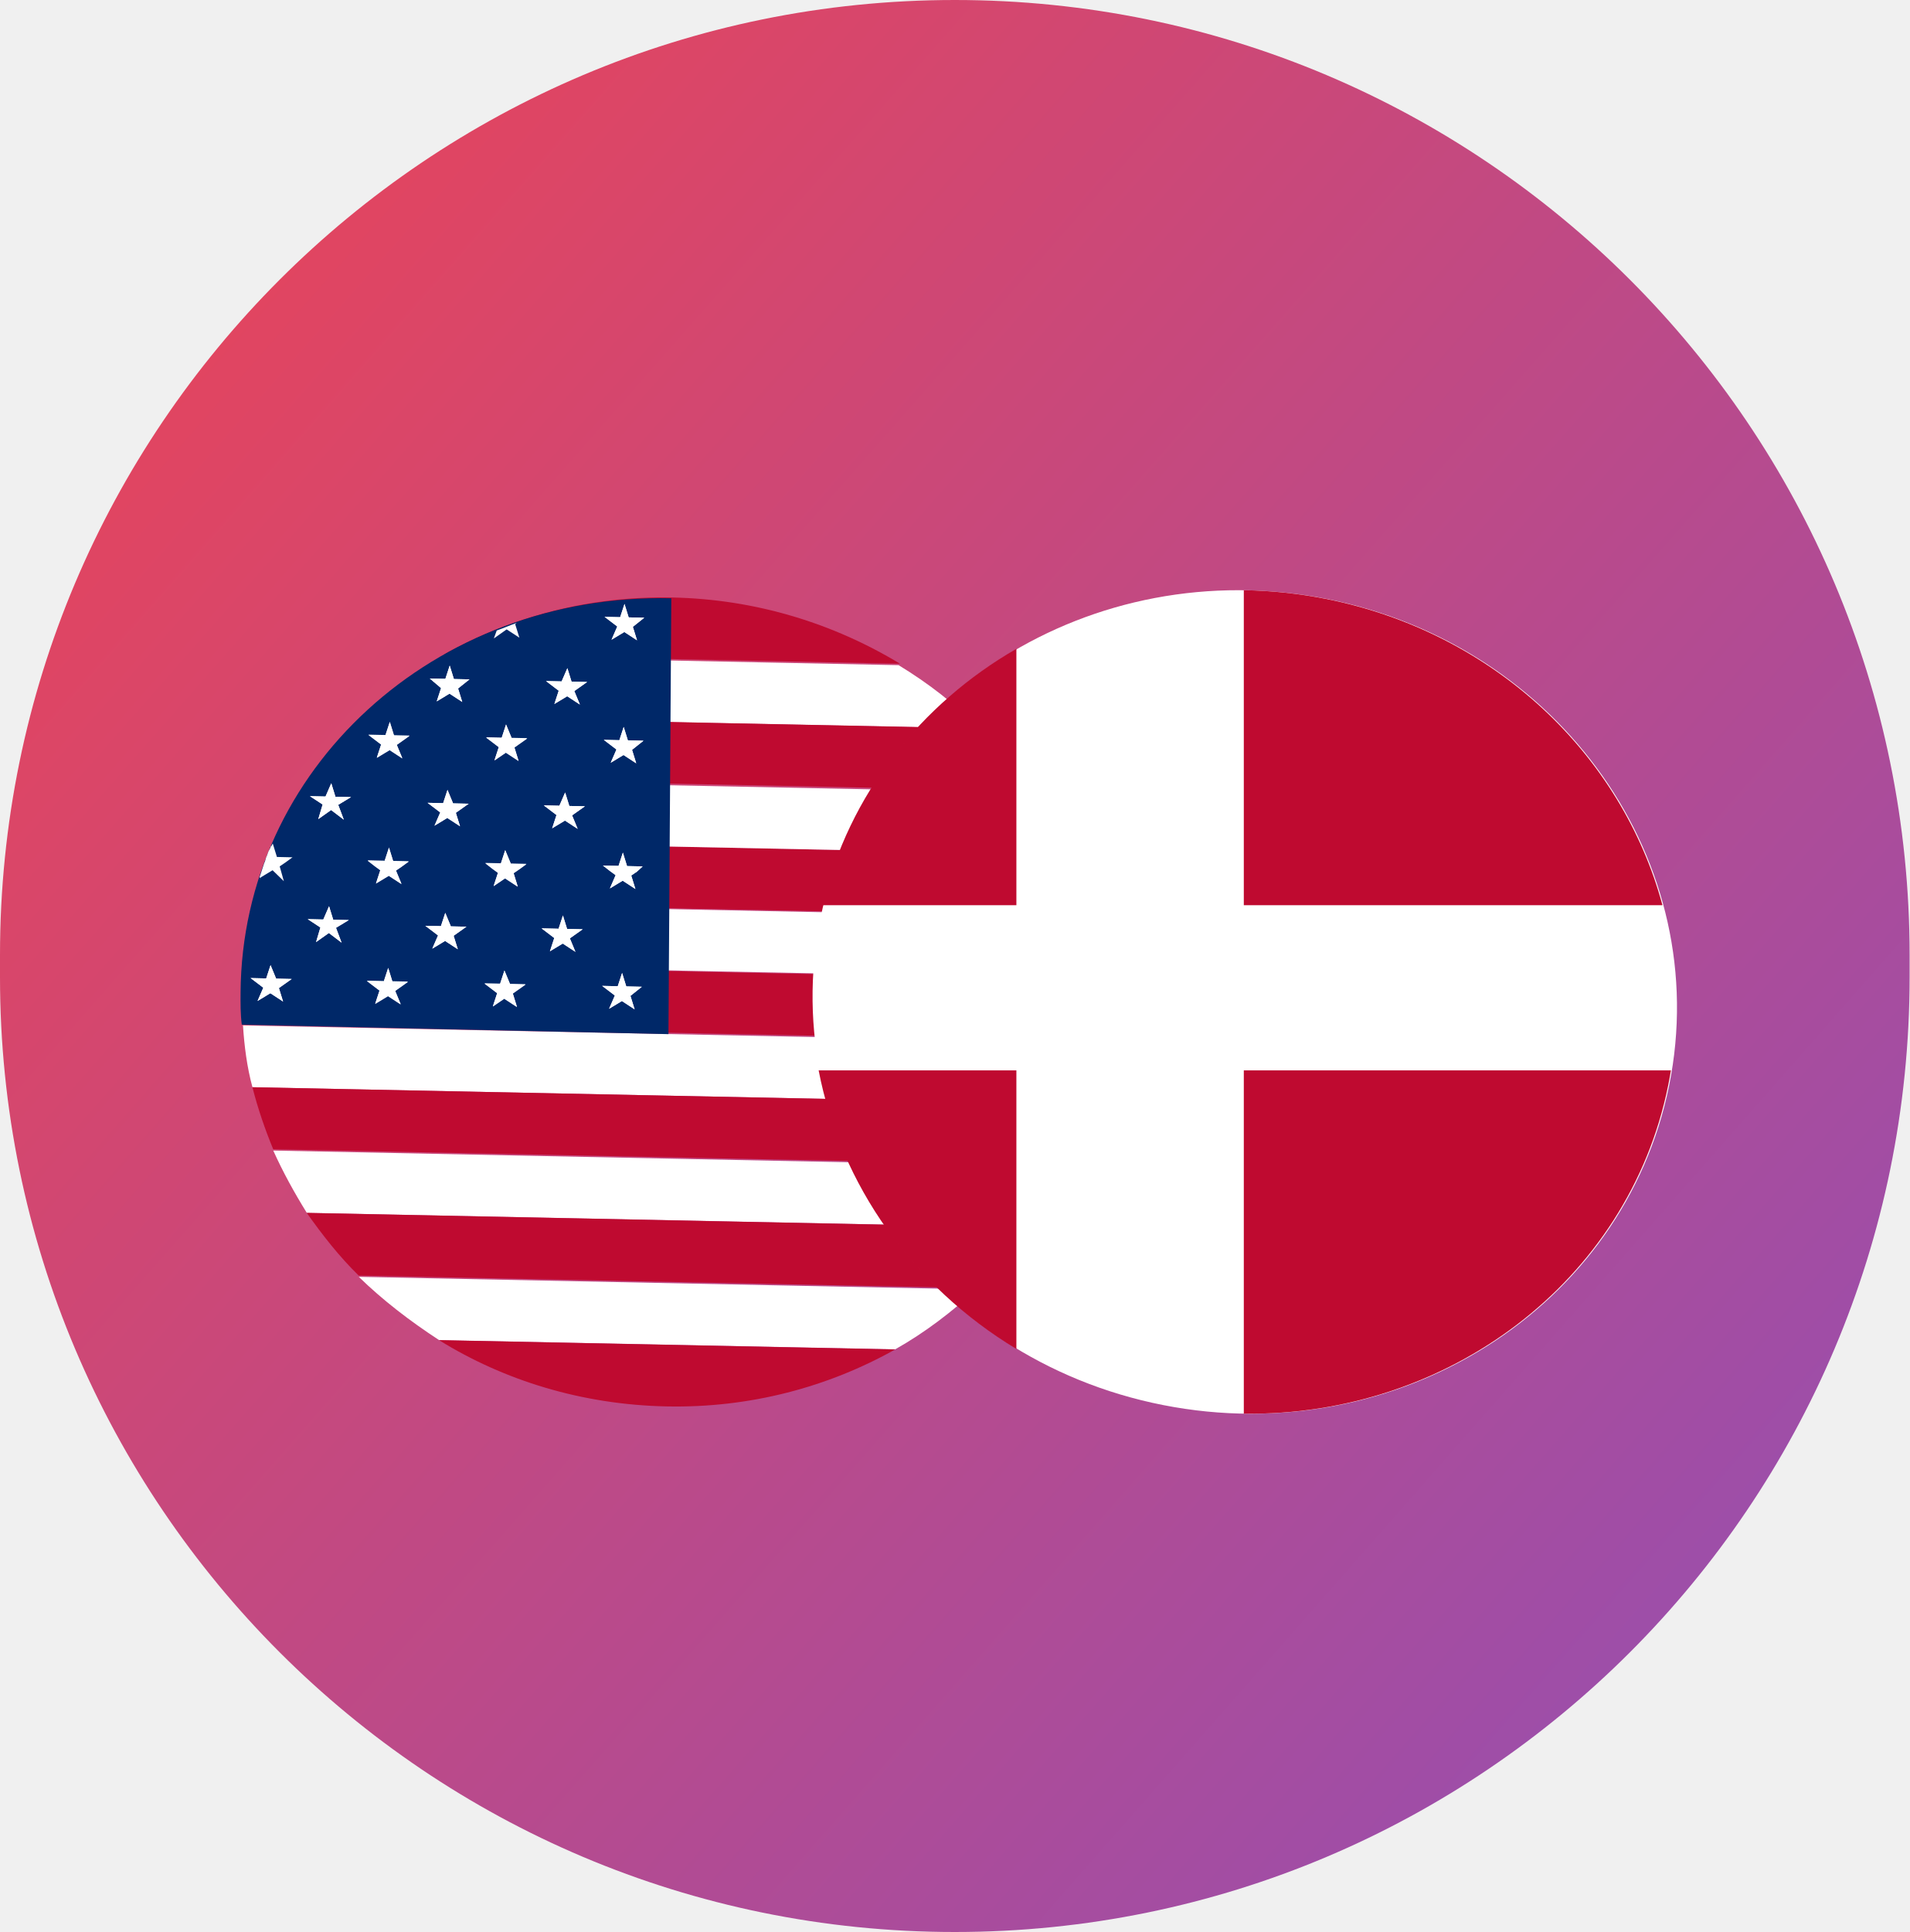
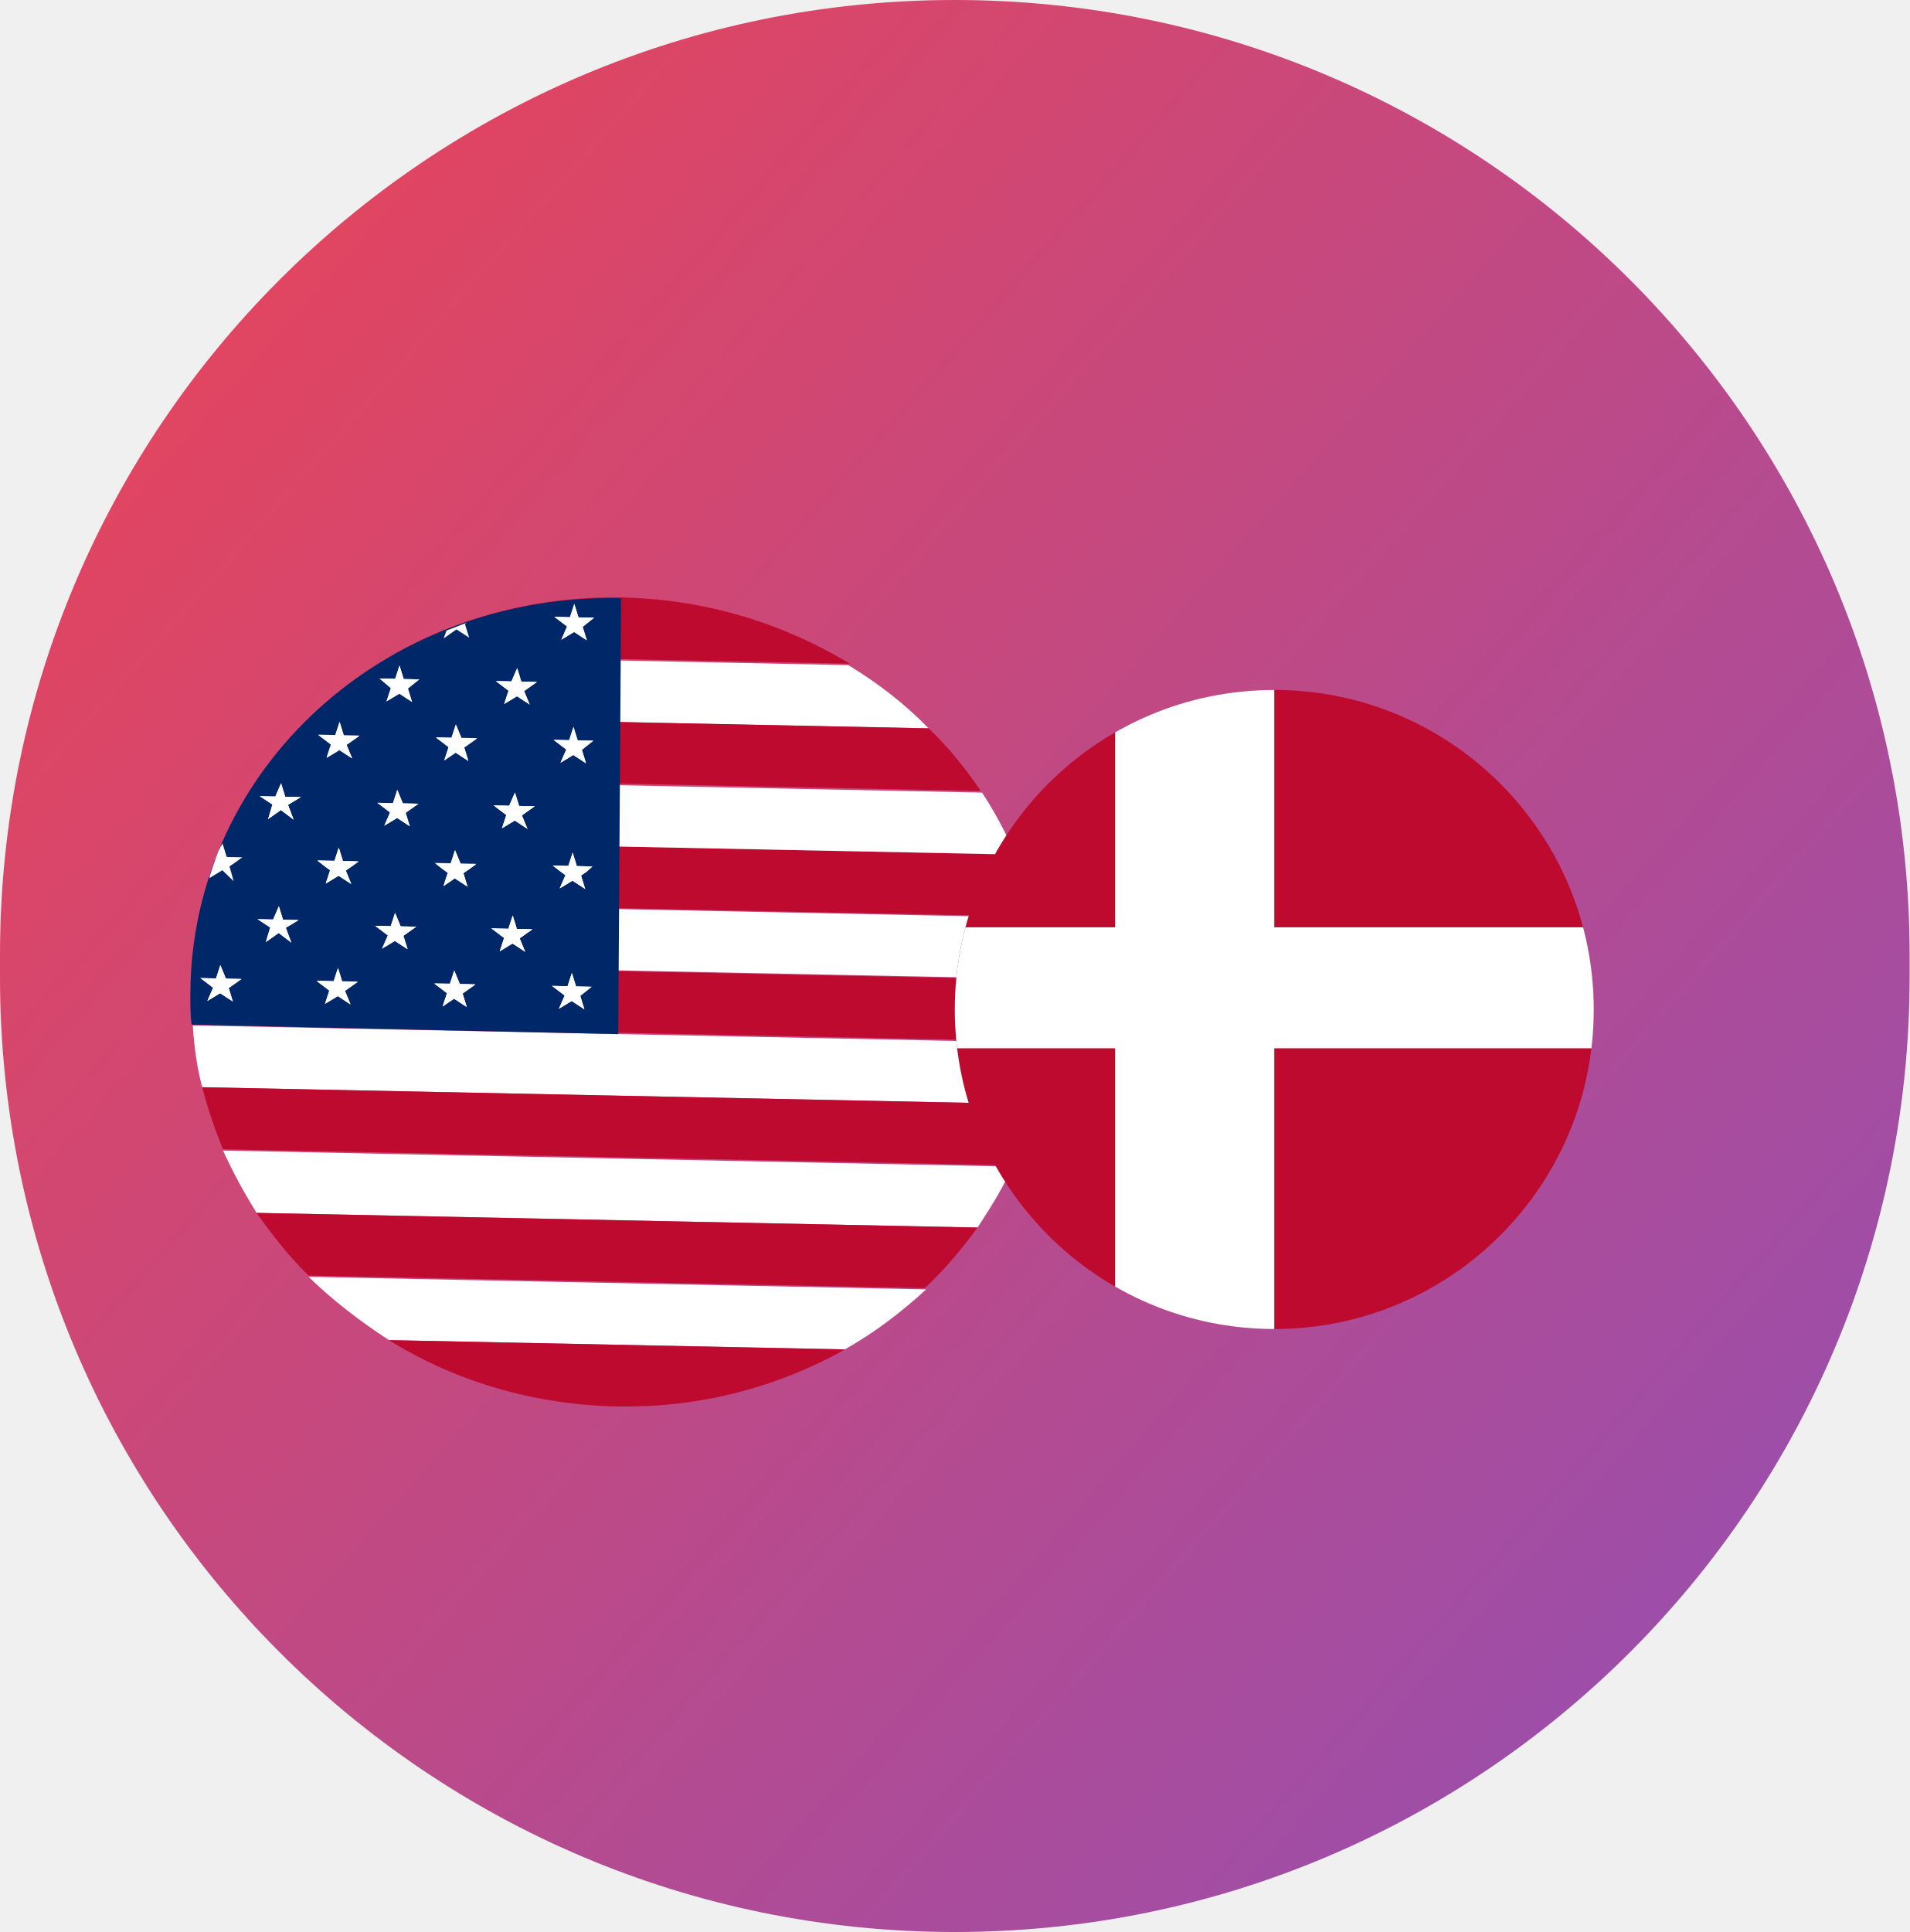
<svg xmlns="http://www.w3.org/2000/svg" width="260" height="263" viewBox="0 0 260 263" fill="none">
  <rect width="260" height="263" rx="130" fill="url(#paint0_linear_15_14454)" />
-   <path d="M34.373 148.001L147.577 150.304C148.368 147.586 148.775 144.677 148.987 141.947L33.083 139.59C33.257 142.327 33.621 145.251 34.373 148.001V148.001ZM41.773 165.103L139.935 167.1C141.69 164.402 143.445 161.703 144.623 158.811L37.205 156.625C38.534 159.569 40.057 162.334 41.773 165.103ZM59.781 182.422L121.879 183.685C125.946 181.398 129.631 178.557 132.931 175.525L48.848 173.814C52.104 176.979 55.749 179.788 59.781 182.422ZM122.351 90.549L60.445 89.29C56.379 91.577 52.694 94.418 49.393 97.45L133.283 99.157C130.028 95.809 126.384 93.001 122.351 90.549Z" fill="white" />
-   <path d="M37.201 156.448L144.822 158.638C145.999 155.927 146.983 153.212 147.775 150.311L34.368 148.003C35.118 150.936 36.063 153.69 37.201 156.448ZM48.845 173.643L132.744 175.35C135.462 172.853 137.797 169.983 139.94 167.109L41.769 165.111C43.869 168.071 46.163 171.036 48.845 173.643ZM90.77 191.453C102.149 191.685 112.779 188.802 121.882 183.699L59.778 182.435C68.612 187.903 79.198 191.218 90.77 191.453V191.453ZM34.55 122.48L147.765 124.783C147.014 121.851 146.07 118.914 144.931 116.338L37.503 114.152C36.326 116.863 35.342 119.578 34.55 122.48V122.48ZM32.916 135.21C32.905 136.668 32.895 138.127 33.079 139.407L149.187 141.77C149.39 140.315 149.399 139.039 149.409 137.581C149.42 136.122 149.43 134.664 149.246 133.383L33.139 131.021C32.935 132.475 32.926 133.752 32.916 135.21ZM49.389 97.436C46.67 99.934 44.335 102.804 42.193 105.678L140.364 107.675C138.264 104.533 135.969 101.751 133.287 99.144L49.389 97.436ZM91.555 81.337C80.176 81.106 69.546 83.989 60.444 89.092L122.548 90.355C113.521 84.884 102.935 81.569 91.555 81.337Z" fill="#BF0A30" />
-   <path d="M33.179 130.925L149.23 133.275C149.058 130.37 148.499 127.639 147.94 124.908L34.588 122.614C33.798 125.317 33.393 128.029 33.179 130.925V130.925ZM37.541 114.152L145.109 116.33C143.781 113.402 142.259 110.47 140.543 107.897L42.227 105.907C40.474 108.409 38.911 111.279 37.541 114.152V114.152Z" fill="white" />
-   <path d="M91.4 81.443C59.169 80.727 32.954 104.719 32.755 135.114C32.745 136.57 32.736 138.026 32.919 139.486L91.012 140.776L91.4 81.443Z" fill="#002868" />
-   <path d="M36.548 116.268C36.547 116.45 36.353 116.627 36.352 116.809L36.548 116.268ZM35.958 118.075C35.761 118.617 35.564 119.158 35.367 119.882L35.958 118.075ZM38.541 136.336L36.811 135.206L35.066 136.259L35.85 134.456L34.122 133.143L36.245 133.191L36.836 131.383L37.596 133.221L39.719 133.268L37.973 134.503L38.541 136.336ZM46.507 128.321L44.779 127.009L43.033 128.244L43.625 126.255L41.895 125.124L44.018 125.171L44.802 123.368L45.37 125.201L47.492 125.248L45.748 126.302L46.507 128.321ZM46.051 109.561L46.81 111.58L45.081 110.268L43.336 111.503L43.928 109.514L42.198 108.383L44.321 108.43L45.105 106.627L45.672 108.46L47.795 108.507L46.051 109.561ZM54.56 136.692L52.83 135.561L51.086 136.615L51.677 134.807L49.948 133.495L52.264 133.546L52.855 131.739L53.422 133.572L55.545 133.619L53.8 134.855L54.56 136.692ZM54.682 117.944L53.907 118.473L54.667 120.311L52.937 119.18L51.193 120.233L51.784 118.426L51.015 117.863L50.055 117.113L52.371 117.165L52.962 115.358L53.529 117.191L55.652 117.238L54.682 117.944ZM54.019 101.364L54.779 103.201L53.049 102.071L51.305 103.124L51.896 101.317L50.167 100.004L52.483 100.056L53.074 98.248L53.641 100.081L55.764 100.128L54.019 101.364ZM62.33 129.219L60.6 128.088L58.856 129.141L59.64 127.338L57.911 126.026L60.034 126.073L60.625 124.266L61.385 126.103L63.508 126.15L61.763 127.386L62.33 129.219ZM62.065 110.645L62.633 112.478L60.903 111.347L59.158 112.4L59.942 110.597L58.214 109.285L60.337 109.332L60.928 107.525L61.688 109.362L63.811 109.409L62.065 110.645ZM62.369 93.722L62.936 95.555L61.206 94.424L59.462 95.477L60.053 93.67L58.517 92.362L60.64 92.409L61.231 90.602L61.798 92.435L63.921 92.482L62.369 93.722ZM70.386 137.043L68.656 135.912L67.105 136.97L67.696 135.163L65.967 133.85L68.09 133.897L68.681 132.09L69.441 133.927L71.564 133.975L69.819 135.21L70.386 137.043ZM70.702 118.3L69.926 118.829L70.493 120.662L68.763 119.531L67.212 120.589L67.803 118.782L67.035 118.219L66.074 117.469L68.197 117.516L68.788 115.709L69.548 117.546L71.671 117.593L70.702 118.3ZM70.038 101.72L70.605 103.553L68.875 102.422L67.324 103.48L67.915 101.672L66.186 100.36L68.309 100.407L68.9 98.6L69.66 100.437L71.783 100.484L70.038 101.72ZM78.349 129.574L76.619 128.444L74.875 129.497L75.466 127.69L73.737 126.377L76.053 126.429L76.644 124.621L77.211 126.454L79.335 126.501L77.589 127.737L78.349 129.574ZM77.892 110.996L78.652 112.833L76.922 111.703L75.178 112.756L75.769 110.949L74.04 109.636L76.163 109.683L76.947 107.88L77.514 109.713L79.637 109.76L77.892 110.996ZM78.195 94.073L78.956 95.91L77.226 94.779L75.481 95.833L76.072 94.026L74.344 92.713L76.467 92.76L77.251 90.957L77.818 92.79L79.941 92.837L78.195 94.073ZM86.405 137.399L84.675 136.268L82.931 137.322L83.715 135.519L81.987 134.206L84.11 134.253L84.701 132.446L85.268 134.279L87.391 134.326L85.838 135.566L86.405 137.399ZM86.721 118.656L85.945 119.184L86.513 121.017L84.783 119.887L83.038 120.94L83.822 119.137L83.054 118.574L82.094 117.825L84.217 117.872L84.808 116.065L85.375 117.898L87.498 117.945L86.721 118.656ZM86.057 102.075L86.624 103.908L84.894 102.778L83.15 103.831L83.934 102.028L82.206 100.715L84.329 100.762L84.919 98.955L85.487 100.788L87.61 100.835L86.057 102.075ZM86.167 85.33L86.734 87.163L85.004 86.032L83.26 87.086L84.044 85.283L82.315 83.97L84.438 84.017L85.029 82.21L85.596 84.043L87.719 84.09L86.167 85.33ZM68.985 85.677L70.715 86.807L70.147 84.974L70.342 84.796C69.374 85.139 68.6 85.486 67.633 85.829L67.239 86.912L68.985 85.677Z" fill="white" />
-   <path d="M68.899 98.655L68.308 100.462L66.185 100.415L67.914 101.728L67.323 103.535L68.874 102.477L70.604 103.608L70.037 101.775L71.782 100.539L69.659 100.492L68.899 98.655ZM68.787 115.765L68.196 117.572L66.073 117.525L67.034 118.275L67.802 118.838L67.211 120.645L68.762 119.588L70.492 120.718L69.925 118.885L70.701 118.356L71.671 117.65L69.547 117.602L68.787 115.765ZM69.44 133.985L68.68 132.147L68.089 133.955L65.966 133.907L67.695 135.22L67.104 137.028L68.655 135.97L70.385 137.1L69.818 135.267L71.563 134.032L69.44 133.985ZM53.073 98.303L52.482 100.111L50.166 100.059L51.894 101.372L51.303 103.179L53.048 102.126L54.778 103.257L54.017 101.419L55.763 100.184L53.64 100.136L53.073 98.303ZM52.961 115.414L52.37 117.221L50.054 117.17L51.014 117.919L51.782 118.482L51.191 120.29L52.936 119.236L54.666 120.367L53.906 118.53L54.681 118.001L55.651 117.294L53.528 117.247L52.961 115.414ZM53.421 133.629L52.854 131.796L52.263 133.603L49.947 133.552L51.675 134.865L51.084 136.672L52.829 135.618L54.559 136.749L53.798 134.912L55.544 133.676L53.421 133.629ZM35.172 119.934C35.365 119.938 35.365 119.938 35.172 119.934V119.934ZM36.941 115.058L36.547 116.324C36.742 115.964 36.938 115.604 36.941 115.058Z" fill="white" />
-   <path d="M38.648 119.955L38.082 117.94L38.857 117.411L39.827 116.704L37.704 116.657L37.137 114.824L36.551 115.904L36.354 116.445C36.159 116.805 36.157 117.169 35.961 117.529L35.37 119.336L35.369 119.518L37.113 118.465L38.648 119.955V119.955ZM37.596 133.221L36.836 131.383L36.245 133.191L34.122 133.143L35.85 134.456L35.066 136.259L36.811 135.206L38.541 136.336L37.973 134.503L39.719 133.268L37.596 133.221ZM76.947 107.88L76.163 109.683L74.04 109.636L75.769 110.949L75.178 112.756L76.922 111.703L78.652 112.833L77.892 110.996L79.637 109.76L77.514 109.713L76.947 107.88ZM77.211 126.454L76.644 124.621L76.053 126.429L73.737 126.377L75.466 127.69L74.875 129.497L76.619 128.444L78.349 129.574L77.589 127.737L79.335 126.501L77.211 126.454ZM60.928 107.525L60.337 109.332L58.214 109.285L59.942 110.597L59.158 112.4L60.903 111.347L62.633 112.478L62.065 110.645L63.811 109.409L61.688 109.362L60.928 107.525ZM61.385 126.103L60.625 124.266L60.034 126.073L57.911 126.026L59.64 127.338L58.856 129.141L60.6 128.088L62.33 129.219L61.763 127.386L63.508 126.15L61.385 126.103ZM45.105 106.627L44.321 108.43L42.198 108.383L43.928 109.514L43.336 111.503L45.081 110.268L46.81 111.58L46.051 109.561L47.795 108.507L45.672 108.46L45.105 106.627ZM45.37 125.201L44.802 123.368L44.018 125.171L41.895 125.124L43.625 126.255L43.033 128.244L44.779 127.009L46.507 128.321L45.748 126.302L47.492 125.248L45.37 125.201ZM84.919 98.955L84.329 100.762L82.206 100.715L83.934 102.028L83.15 103.831L84.894 102.778L86.624 103.908L86.057 102.075L87.61 100.835L85.487 100.788L84.919 98.955ZM61.231 90.602L60.64 92.409L58.517 92.362L60.053 93.67L59.462 95.477L61.206 94.424L62.936 95.555L62.369 93.722L63.921 92.482L61.798 92.435L61.231 90.602ZM77.251 90.957L76.467 92.76L74.344 92.713L76.072 94.026L75.481 95.833L77.226 94.779L78.956 95.91L78.195 94.073L79.941 92.837L77.818 92.79L77.251 90.957ZM85.029 82.21L84.438 84.017L82.315 83.97L84.044 85.283L83.26 87.086L85.004 86.032L86.734 87.163L86.167 85.33L87.719 84.09L85.596 84.043L85.029 82.21ZM84.808 116.065L84.217 117.872L82.094 117.825L83.054 118.574L83.822 119.137L83.038 120.94L84.783 119.887L86.513 121.017L85.945 119.184L86.721 118.656L87.498 117.945L85.375 117.898L84.808 116.065ZM85.268 134.279L84.701 132.446L84.11 134.253L81.987 134.206L83.715 135.519L82.931 137.322L84.675 136.268L86.405 137.399L85.838 135.566L87.391 134.326L85.268 134.279Z" fill="white" />
-   <path d="M158.353 191.267C190.262 197.555 221.111 178.085 227.257 147.78C233.403 117.476 212.519 87.811 180.61 81.523C148.702 75.235 117.853 94.705 111.706 125.009C105.56 155.314 126.445 184.979 158.353 191.267Z" fill="white" />
-   <path fill-rule="evenodd" clip-rule="evenodd" d="M138.385 88.322C125.405 95.801 115.572 108.083 111.967 123.224L138.385 123.224V88.322ZM111.461 145.707C114.455 161.281 124.274 175.124 138.385 183.634V145.707H111.461ZM169.35 192.436C197.017 192.842 221.699 174.532 227.125 147.777C227.265 147.086 227.391 146.397 227.503 145.707L169.35 145.707V192.436ZM226.351 123.224L169.35 123.224V80.346C173.02 80.4 176.742 80.783 180.478 81.519C203.548 86.066 220.855 102.831 226.351 123.224Z" fill="#BF0A30" />
+   <path d="M27.538 148.001L140.742 150.304C141.533 147.586 141.939 144.677 142.152 141.947L26.248 139.59C26.421 142.327 26.786 145.251 27.538 148.001V148.001ZM34.938 165.103L133.1 167.1C134.855 164.402 136.61 161.703 137.788 158.811L30.37 156.625C31.699 159.569 33.222 162.334 34.938 165.103ZM52.945 182.422L115.044 183.685C119.11 181.398 122.795 178.557 126.096 175.525L42.013 173.814C45.269 176.979 48.914 179.788 52.945 182.422ZM115.515 90.549L53.61 89.29C49.543 91.577 45.858 94.418 42.558 97.45L126.448 99.157C123.193 95.809 119.548 93.001 115.515 90.549Z" fill="white" />
+   <path d="M30.366 156.448L137.987 158.638C139.164 155.927 140.148 153.212 140.94 150.311L27.532 148.003C28.283 150.936 29.228 153.69 30.366 156.448ZM42.01 173.643L125.908 175.35C128.627 172.853 130.962 169.983 133.104 167.109L34.933 165.111C37.034 168.071 39.328 171.036 42.01 173.643ZM83.934 191.453C95.314 191.685 105.944 188.802 115.046 183.699L52.942 182.435C61.777 187.903 72.362 191.218 83.934 191.453V191.453ZM27.715 122.48L140.929 124.783C140.179 121.851 139.235 118.914 138.096 116.338L30.668 114.152C29.491 116.863 28.507 119.578 27.715 122.48V122.48ZM26.081 135.21C26.07 136.668 26.06 138.127 26.244 139.407L142.351 141.77C142.555 140.315 142.564 139.039 142.574 137.581C142.585 136.122 142.595 134.664 142.411 133.383L26.303 131.021C26.1 132.475 26.091 133.752 26.081 135.21ZM42.553 97.436C39.835 99.934 37.5 102.804 35.358 105.678L133.528 107.675C131.429 104.533 129.134 101.751 126.452 99.144L42.553 97.436ZM84.72 81.337C73.341 81.106 62.711 83.989 53.608 89.092L115.712 90.355C106.685 84.884 96.1 81.569 84.72 81.337Z" fill="#BF0A30" />
+   <path d="M26.344 130.925L142.394 133.275C142.222 130.37 141.664 127.639 141.105 124.908L27.753 122.614C26.963 125.317 26.558 128.029 26.344 130.925V130.925ZM30.706 114.152L138.274 116.33C136.946 113.402 135.424 110.47 133.707 107.897L35.392 105.907C33.639 108.409 32.076 111.279 30.706 114.152V114.152Z" fill="white" />
+   <path d="M84.565 81.443C52.334 80.727 26.119 104.719 25.92 135.114C25.91 136.57 25.901 138.026 26.084 139.486L84.177 140.776L84.565 81.443Z" fill="#002868" />
+   <path d="M29.713 116.268C29.712 116.45 29.518 116.627 29.517 116.809L29.713 116.268ZM29.122 118.075C28.926 118.617 28.729 119.158 28.531 119.882L29.122 118.075ZM31.705 136.336L29.975 135.206L28.231 136.259L29.015 134.456L27.287 133.143L29.41 133.191L30 131.383L30.761 133.221L32.884 133.268L31.138 134.503L31.705 136.336ZM39.672 128.321L37.943 127.009L36.198 128.244L36.79 126.255L35.06 125.124L37.183 125.171L37.967 123.368L38.534 125.201L40.657 125.248L38.913 126.302L39.672 128.321ZM39.216 109.561L39.975 111.58L38.246 110.268L36.501 111.503L37.093 109.514L35.363 108.383L37.486 108.43L38.27 106.627L38.837 108.46L40.96 108.507L39.216 109.561ZM47.725 136.692L45.995 135.561L44.251 136.615L44.842 134.807L43.113 133.495L45.429 133.546L46.02 131.739L46.587 133.572L48.71 133.619L46.965 134.855L47.725 136.692ZM47.847 117.944L47.072 118.473L47.832 120.311L46.102 119.18L44.358 120.233L44.949 118.426L44.18 117.863L43.22 117.113L45.536 117.165L46.127 115.358L46.694 117.191L48.817 117.238L47.847 117.944ZM47.184 101.364L47.944 103.201L46.214 102.071L44.47 103.124L45.06 101.317L43.332 100.004L45.648 100.056L46.239 98.248L46.806 100.081L48.929 100.128L47.184 101.364ZM55.495 129.219L53.765 128.088L52.021 129.141L52.805 127.338L51.076 126.026L53.199 126.073L53.79 124.266L54.55 126.103L56.673 126.15L54.928 127.386L55.495 129.219ZM55.23 110.645L55.797 112.478L54.067 111.347L52.323 112.4L53.107 110.597L51.378 109.285L53.502 109.332L54.092 107.525L54.852 109.362L56.975 109.409L55.23 110.645ZM55.534 93.722L56.101 95.555L54.371 94.424L52.627 95.477L53.218 93.67L51.682 92.362L53.805 92.409L54.396 90.602L54.963 92.435L57.086 92.482L55.534 93.722ZM63.551 137.043L61.821 135.912L60.27 136.97L60.861 135.163L59.132 133.85L61.255 133.897L61.846 132.09L62.606 133.927L64.729 133.975L62.984 135.21L63.551 137.043ZM63.867 118.3L63.091 118.829L63.658 120.662L61.928 119.531L60.377 120.589L60.968 118.782L60.199 118.219L59.239 117.469L61.362 117.516L61.953 115.709L62.713 117.546L64.836 117.593L63.867 118.3ZM63.203 101.72L63.77 103.553L62.04 102.422L60.489 103.48L61.08 101.672L59.351 100.36L61.474 100.407L62.065 98.6L62.825 100.437L64.948 100.484L63.203 101.72ZM71.514 129.574L69.784 128.444L68.04 129.497L68.631 127.69L66.902 126.377L69.218 126.429L69.809 124.621L70.376 126.454L72.499 126.501L70.754 127.737L71.514 129.574ZM71.056 110.996L71.817 112.833L70.087 111.703L68.343 112.756L68.933 110.949L67.205 109.636L69.328 109.683L70.112 107.88L70.679 109.713L72.802 109.76L71.056 110.996ZM71.36 94.073L72.12 95.91L70.39 94.779L68.646 95.833L69.237 94.026L67.508 92.713L69.632 92.76L70.415 90.957L70.983 92.79L73.106 92.837L71.36 94.073ZM79.57 137.399L77.84 136.268L76.096 137.322L76.88 135.519L75.151 134.206L77.274 134.253L77.865 132.446L78.432 134.279L80.555 134.326L79.003 135.566L79.57 137.399ZM79.886 118.656L79.11 119.184L79.677 121.017L77.947 119.887L76.203 120.94L76.987 119.137L76.219 118.574L75.258 117.825L77.382 117.872L77.972 116.065L78.54 117.898L80.663 117.945L79.886 118.656ZM79.222 102.075L79.789 103.908L78.059 102.778L76.315 103.831L77.099 102.028L75.37 100.715L77.493 100.762L78.084 98.955L78.651 100.788L80.775 100.835L79.222 102.075ZM79.332 85.33L79.899 87.163L78.169 86.032L76.425 87.086L77.209 85.283L75.48 83.97L77.603 84.017L78.194 82.21L78.761 84.043L80.884 84.09L79.332 85.33ZM62.15 85.677L63.879 86.807L63.312 84.974L63.507 84.796C62.539 85.139 61.765 85.486 60.797 85.829L60.404 86.912L62.15 85.677Z" fill="white" />
+   <path d="M62.064 98.655L61.473 100.462L59.35 100.415L61.079 101.728L60.488 103.535L62.039 102.477L63.769 103.608L63.202 101.775L64.947 100.539L62.824 100.492L62.064 98.655ZM61.952 115.765L61.361 117.572L59.238 117.525L60.198 118.275L60.967 118.838L60.376 120.645L61.927 119.588L63.657 120.718L63.09 118.885L63.866 118.356L64.835 117.65L62.712 117.602L61.952 115.765ZM62.605 133.985L61.845 132.147L61.254 133.955L59.131 133.907L60.86 135.22L60.269 137.028L61.82 135.97L63.55 137.1L62.983 135.267L64.728 134.032L62.605 133.985ZM46.237 98.303L45.647 100.111L43.33 100.059L45.059 101.372L44.468 103.179L46.212 102.126L47.942 103.257L47.182 101.419L48.928 100.184L46.805 100.136L46.237 98.303ZM46.126 115.414L45.535 117.221L43.218 117.17L44.179 117.919L44.947 118.482L44.356 120.29L46.1 119.236L47.831 120.367L47.07 118.53L47.846 118.001L48.816 117.294L46.693 117.247L46.126 115.414ZM46.586 133.629L46.018 131.796L45.428 133.603L43.111 133.552L44.84 134.865L44.249 136.672L45.993 135.618L47.723 136.749L46.963 134.912L48.709 133.676L46.586 133.629ZM28.337 119.934C28.53 119.938 28.53 119.938 28.337 119.934V119.934ZM30.106 115.058L29.712 116.324C29.907 115.964 30.102 115.604 30.106 115.058Z" fill="white" />
+   <path d="M31.812 119.955L31.247 117.94L32.022 117.411L32.992 116.704L30.869 116.657L30.302 114.824L29.716 115.904L29.519 116.445C29.324 116.805 29.321 117.169 29.126 117.529L28.535 119.336L28.534 119.518L30.278 118.465L31.812 119.955V119.955ZM30.761 133.221L30 131.383L29.41 133.191L27.287 133.143L29.015 134.456L28.231 136.259L29.975 135.206L31.705 136.336L31.138 134.503L32.884 133.268L30.761 133.221ZM70.112 107.88L69.328 109.683L67.205 109.636L68.933 110.949L68.343 112.756L70.087 111.703L71.817 112.833L71.056 110.996L72.802 109.76L70.679 109.713L70.112 107.88ZM70.376 126.454L69.809 124.621L69.218 126.429L66.902 126.377L68.631 127.69L68.04 129.497L69.784 128.444L71.514 129.574L70.754 127.737L72.499 126.501L70.376 126.454ZM54.092 107.525L53.502 109.332L51.378 109.285L53.107 110.597L52.323 112.4L54.067 111.347L55.797 112.478L55.23 110.645L56.975 109.409L54.852 109.362L54.092 107.525ZM54.55 126.103L53.79 124.266L53.199 126.073L51.076 126.026L52.805 127.338L52.021 129.141L53.765 128.088L55.495 129.219L54.928 127.386L56.673 126.15L54.55 126.103ZM38.27 106.627L37.486 108.43L35.363 108.383L37.093 109.514L36.501 111.503L38.246 110.268L39.975 111.58L39.216 109.561L40.96 108.507L38.837 108.46L38.27 106.627ZM38.534 125.201L37.967 123.368L37.183 125.171L35.06 125.124L36.79 126.255L36.198 128.244L37.943 127.009L39.672 128.321L38.913 126.302L40.657 125.248L38.534 125.201ZM78.084 98.955L77.493 100.762L75.37 100.715L77.099 102.028L76.315 103.831L78.059 102.778L79.789 103.908L79.222 102.075L80.775 100.835L78.651 100.788L78.084 98.955ZM54.396 90.602L53.805 92.409L51.682 92.362L53.218 93.67L52.627 95.477L54.371 94.424L56.101 95.555L55.534 93.722L57.086 92.482L54.963 92.435L54.396 90.602ZM70.415 90.957L69.632 92.76L67.508 92.713L69.237 94.026L68.646 95.833L70.39 94.779L72.12 95.91L71.36 94.073L73.106 92.837L70.983 92.79L70.415 90.957ZM78.194 82.21L77.603 84.017L75.48 83.97L77.209 85.283L76.425 87.086L78.169 86.032L79.899 87.163L79.332 85.33L80.884 84.09L78.761 84.043L78.194 82.21ZM77.972 116.065L77.382 117.872L75.258 117.825L76.219 118.574L76.987 119.137L76.203 120.94L77.947 119.887L79.677 121.017L79.11 119.184L79.886 118.656L80.663 117.945L78.54 117.898L77.972 116.065ZM78.432 134.279L77.865 132.446L77.274 134.253L75.151 134.206L76.88 135.519L76.096 137.322L77.84 136.268L79.57 137.399L79.003 135.566L80.555 134.326L78.432 134.279Z" fill="white" />
+   <g clip-path="url(#clip0_15_14454)">
+     <rect x="130" y="93.92" width="87" height="87" rx="43.5" fill="#BF0A30" />
+     <path fill-rule="evenodd" clip-rule="evenodd" d="M173.5 85.282H151.829V126.234H125.681L125.681 142.703H151.829V180.921H173.5V142.703L221.319 142.703V126.234L173.5 126.234V85.282Z" fill="white" />
+   </g>
  <defs>
    <linearGradient id="paint0_linear_15_14454" x1="-60.554" y1="-28.67" x2="454.951" y2="424.939" gradientUnits="userSpaceOnUse">
      <stop stop-color="#FF4141" />
      <stop offset="1" stop-color="#4F58FC" />
    </linearGradient>
+     <clipPath id="clip0_15_14454">
+       <rect x="130" y="93.92" width="87" height="87" rx="43.5" fill="white" />
+     </clipPath>
  </defs>
</svg>
